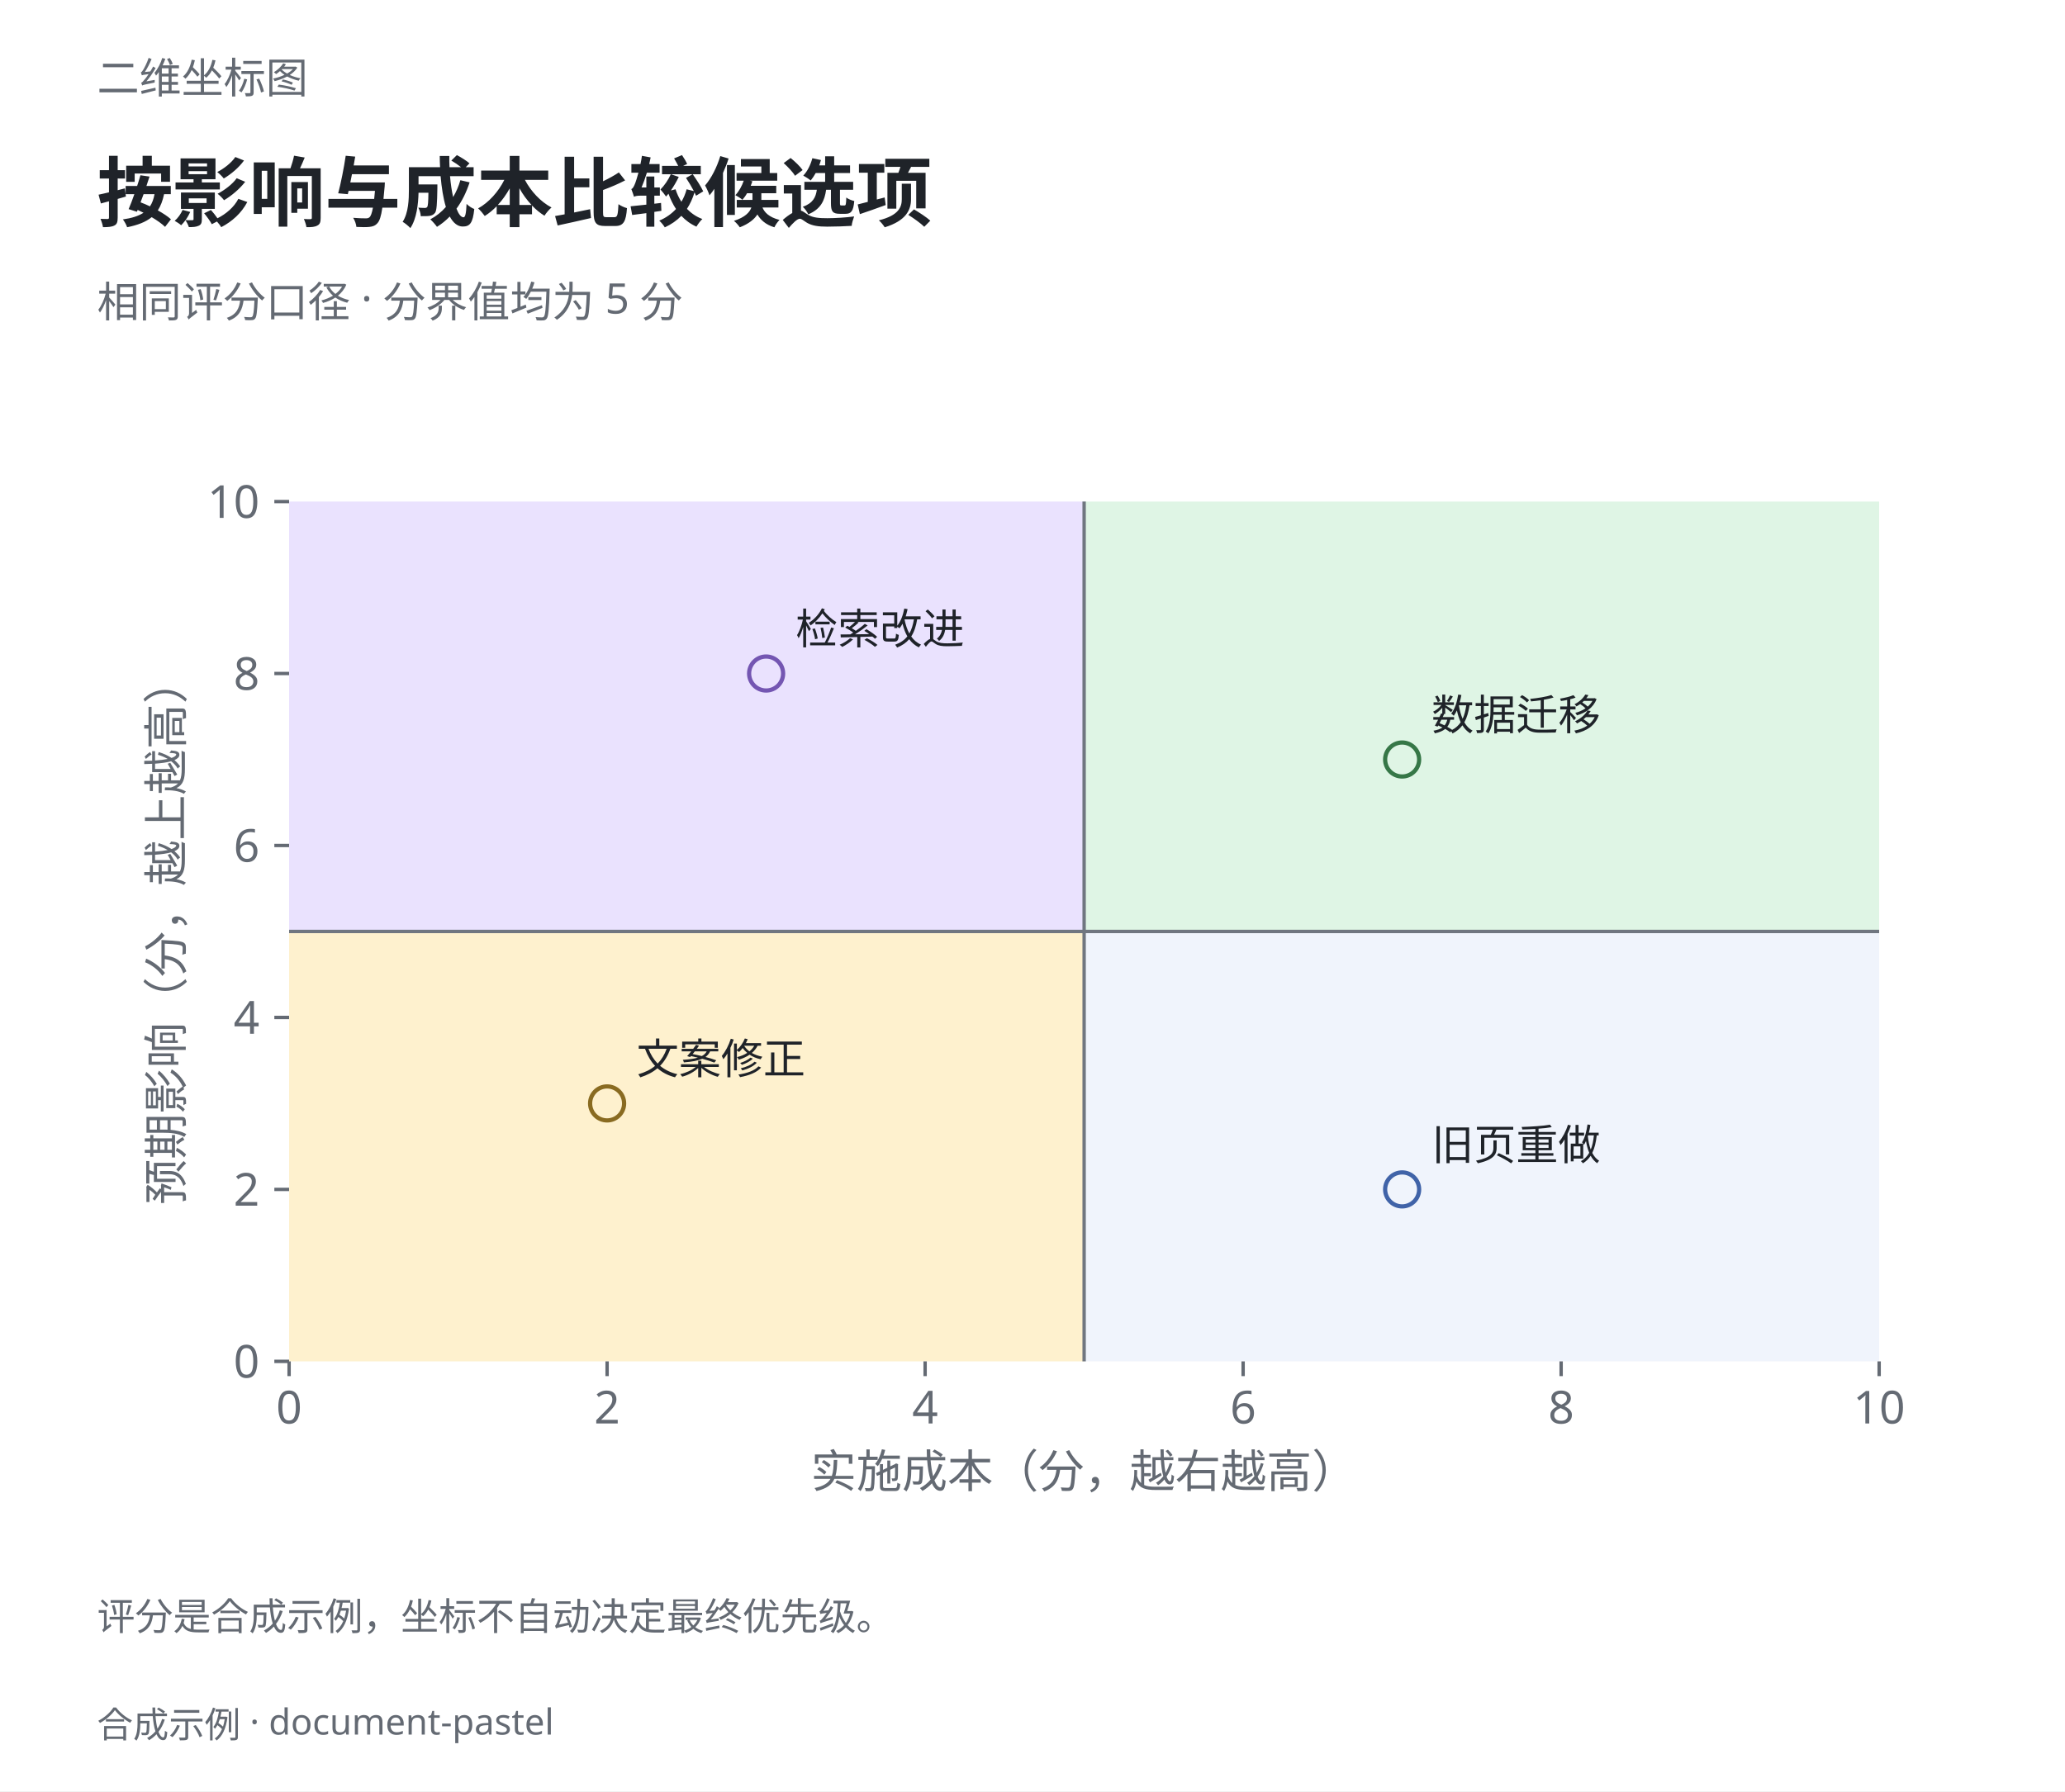
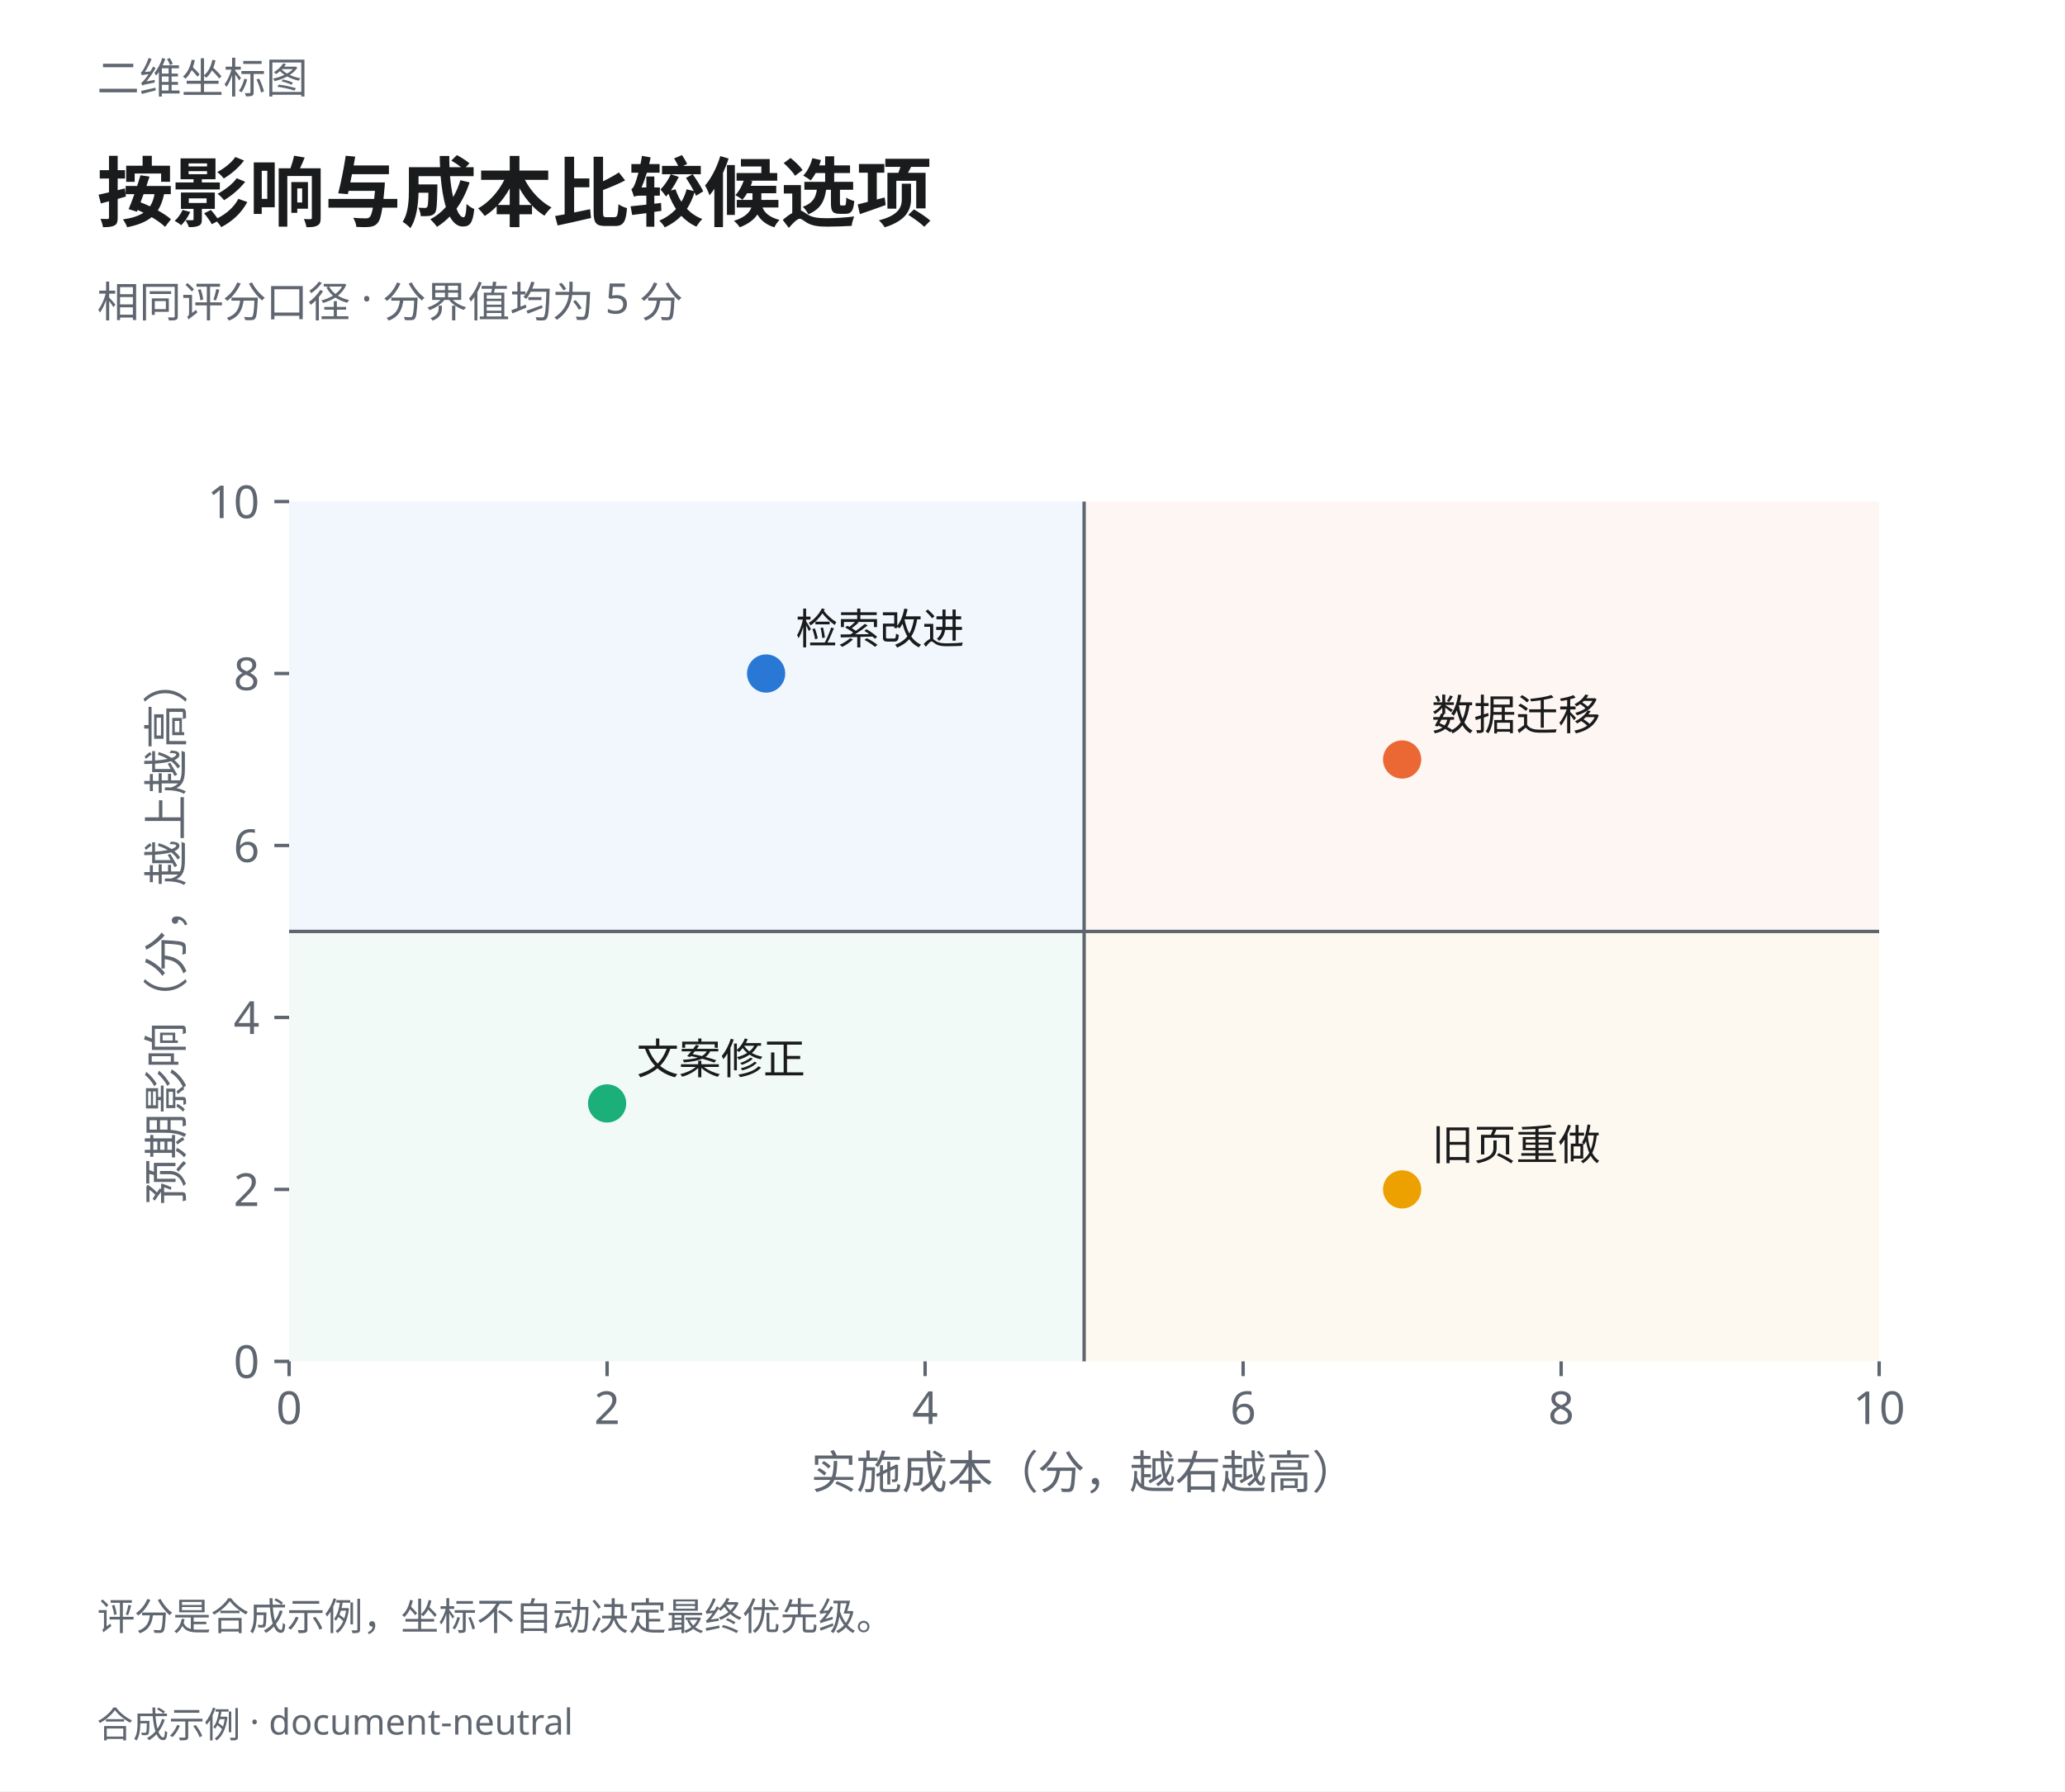
<svg xmlns="http://www.w3.org/2000/svg" xmlns:xlink="http://www.w3.org/1999/xlink" width="489.6pt" height="424.8pt" viewBox="0 0 489.6 424.8" version="1.1">
  <defs>
    <style type="text/css">*{stroke-linejoin: round; stroke-linecap: butt}</style>
  </defs>
  <g id="figure_1">
    <g id="patch_1">
      <path d="M 0 424.8 L 489.6 424.8 L 489.6 0 L 0 0 z " style="fill: #ffffff" />
    </g>
    <g id="axes_1">
      <g id="patch_2">
        <path d="M 68.544 322.848 L 445.536 322.848 L 445.536 118.944 L 68.544 118.944 z " style="fill: #ffffff" />
      </g>
      <g id="patch_3">
-         <path d="M 68.544 220.896 L 257.04 220.896 L 257.04 118.944 L 68.544 118.944 z " clip-path="url(#p482ca37196)" style="fill: #eae2fe" />
+         <path d="M 68.544 220.896 L 257.04 220.896 L 257.04 118.944 L 68.544 118.944 z " clip-path="url(#p4e84cbd936)" style="fill: #f2f7fd" />
      </g>
      <g id="patch_4">
-         <path d="M 257.04 220.896 L 445.536 220.896 L 445.536 118.944 L 257.04 118.944 z " clip-path="url(#p482ca37196)" style="fill: #dff5e5" />
+         <path d="M 257.04 220.896 L 445.536 220.896 L 445.536 118.944 L 257.04 118.944 z " clip-path="url(#p4e84cbd936)" style="fill: #fef6f3" />
      </g>
      <g id="patch_5">
-         <path d="M 68.544 322.848 L 257.04 322.848 L 257.04 220.896 L 68.544 220.896 z " clip-path="url(#p482ca37196)" style="fill: #fef1ce" />
+         <path d="M 68.544 322.848 L 257.04 322.848 L 257.04 220.896 L 68.544 220.896 z " clip-path="url(#p4e84cbd936)" style="fill: #f1faf7" />
      </g>
      <g id="patch_6">
-         <path d="M 257.04 322.848 L 445.536 322.848 L 445.536 220.896 L 257.04 220.896 z " clip-path="url(#p482ca37196)" style="fill: #f0f4fc" />
+         <path d="M 257.04 322.848 L 445.536 322.848 L 445.536 220.896 L 257.04 220.896 z " clip-path="url(#p4e84cbd936)" style="fill: #fef9f0" />
      </g>
      <g id="matplotlib.axis_1">
        <g id="xtick_1">
          <g id="line2d_1">
            <defs>
-               <path id="mc1f1b2bcf1" d="M 0 0 L 0 3.5 " style="stroke: #646a73; stroke-width: 0.8" />
+               <path id="mfaffc43196" d="M 0 0 L 0 3.5 " style="stroke: #5f6670; stroke-width: 0.8" />
            </defs>
            <g>
-               <use xlink:href="#mc1f1b2bcf1" x="68.544" y="322.848" style="fill: #646a73; stroke: #646a73; stroke-width: 0.8" />
+               <use xlink:href="#mfaffc43196" x="68.544" y="322.848" style="fill: #5f6670; stroke: #5f6670; stroke-width: 0.8" />
            </g>
          </g>
          <g id="text_1">
-             <text style="fill: #646a73; font: 10.8px 'Arial Unicode MS'; text-anchor: middle" x="68.544" y="337.578" transform="rotate(-0 68.544 337.5784)">0</text>
+             <text style="font-size: 10.8px; font-family: 'Arial Unicode MS'; text-anchor: middle; fill: #5f6670" x="68.544" y="337.711" transform="rotate(-0 68.544 337.7107)">0</text>
          </g>
        </g>
        <g id="xtick_2">
          <g id="line2d_2">
            <g>
-               <use xlink:href="#mc1f1b2bcf1" x="143.942" y="322.848" style="fill: #646a73; stroke: #646a73; stroke-width: 0.8" />
+               <use xlink:href="#mfaffc43196" x="143.942" y="322.848" style="fill: #5f6670; stroke: #5f6670; stroke-width: 0.8" />
            </g>
          </g>
          <g id="text_2">
-             <text style="fill: #646a73; font: 10.8px 'Arial Unicode MS'; text-anchor: middle" x="143.942" y="337.578" transform="rotate(-0 143.9424 337.5784)">2</text>
+             <text style="font-size: 10.8px; font-family: 'Arial Unicode MS'; text-anchor: middle; fill: #5f6670" x="143.942" y="337.711" transform="rotate(-0 143.9424 337.7107)">2</text>
          </g>
        </g>
        <g id="xtick_3">
          <g id="line2d_3">
            <g>
-               <use xlink:href="#mc1f1b2bcf1" x="219.341" y="322.848" style="fill: #646a73; stroke: #646a73; stroke-width: 0.8" />
+               <use xlink:href="#mfaffc43196" x="219.341" y="322.848" style="fill: #5f6670; stroke: #5f6670; stroke-width: 0.8" />
            </g>
          </g>
          <g id="text_3">
-             <text style="fill: #646a73; font: 10.8px 'Arial Unicode MS'; text-anchor: middle" x="219.341" y="337.578" transform="rotate(-0 219.3408 337.5784)">4</text>
+             <text style="font-size: 10.8px; font-family: 'Arial Unicode MS'; text-anchor: middle; fill: #5f6670" x="219.341" y="337.711" transform="rotate(-0 219.3408 337.7107)">4</text>
          </g>
        </g>
        <g id="xtick_4">
          <g id="line2d_4">
            <g>
-               <use xlink:href="#mc1f1b2bcf1" x="294.739" y="322.848" style="fill: #646a73; stroke: #646a73; stroke-width: 0.8" />
+               <use xlink:href="#mfaffc43196" x="294.739" y="322.848" style="fill: #5f6670; stroke: #5f6670; stroke-width: 0.8" />
            </g>
          </g>
          <g id="text_4">
-             <text style="fill: #646a73; font: 10.8px 'Arial Unicode MS'; text-anchor: middle" x="294.739" y="337.578" transform="rotate(-0 294.7392 337.5784)">6</text>
+             <text style="font-size: 10.8px; font-family: 'Arial Unicode MS'; text-anchor: middle; fill: #5f6670" x="294.739" y="337.711" transform="rotate(-0 294.7392 337.7107)">6</text>
          </g>
        </g>
        <g id="xtick_5">
          <g id="line2d_5">
            <g>
-               <use xlink:href="#mc1f1b2bcf1" x="370.138" y="322.848" style="fill: #646a73; stroke: #646a73; stroke-width: 0.8" />
+               <use xlink:href="#mfaffc43196" x="370.138" y="322.848" style="fill: #5f6670; stroke: #5f6670; stroke-width: 0.8" />
            </g>
          </g>
          <g id="text_5">
-             <text style="fill: #646a73; font: 10.8px 'Arial Unicode MS'; text-anchor: middle" x="370.138" y="337.578" transform="rotate(-0 370.1376 337.5784)">8</text>
+             <text style="font-size: 10.8px; font-family: 'Arial Unicode MS'; text-anchor: middle; fill: #5f6670" x="370.138" y="337.711" transform="rotate(-0 370.1376 337.7107)">8</text>
          </g>
        </g>
        <g id="xtick_6">
          <g id="line2d_6">
            <g>
-               <use xlink:href="#mc1f1b2bcf1" x="445.536" y="322.848" style="fill: #646a73; stroke: #646a73; stroke-width: 0.8" />
+               <use xlink:href="#mfaffc43196" x="445.536" y="322.848" style="fill: #5f6670; stroke: #5f6670; stroke-width: 0.8" />
            </g>
          </g>
          <g id="text_6">
-             <text style="fill: #646a73; font: 10.8px 'Arial Unicode MS'; text-anchor: middle" x="445.536" y="337.578" transform="rotate(-0 445.536 337.5784)">10</text>
+             <text style="font-size: 10.8px; font-family: 'Arial Unicode MS'; text-anchor: middle; fill: #5f6670" x="445.536" y="337.711" transform="rotate(-0 445.536 337.7107)">10</text>
          </g>
        </g>
        <g id="text_7">
-           <text style="fill: #646a73; font: 10.8px 'Arial Unicode MS'; text-anchor: middle" x="257.04" y="352.768" transform="rotate(-0 257.04 352.7683)">实施成本（分，越右越高）</text>
+           <text style="font-size: 10.8px; font-family: 'Arial Unicode MS'; text-anchor: middle; fill: #5f6670" x="257.04" y="353.017" transform="rotate(-0 257.04 353.0165)">实施成本（分，越右越高）</text>
        </g>
      </g>
      <g id="matplotlib.axis_2">
        <g id="ytick_1">
          <g id="line2d_7">
            <defs>
-               <path id="m008f6564b2" d="M 0 0 L -3.5 0 " style="stroke: #646a73; stroke-width: 0.8" />
+               <path id="m20d4841c9c" d="M 0 0 L -3.5 0 " style="stroke: #5f6670; stroke-width: 0.8" />
            </defs>
            <g>
-               <use xlink:href="#m008f6564b2" x="68.544" y="322.848" style="fill: #646a73; stroke: #646a73; stroke-width: 0.8" />
+               <use xlink:href="#m20d4841c9c" x="68.544" y="322.848" style="fill: #5f6670; stroke: #5f6670; stroke-width: 0.8" />
            </g>
          </g>
          <g id="text_8">
-             <text style="fill: #646a73; font: 10.8px 'Arial Unicode MS'; text-anchor: end" x="61.544" y="326.713" transform="rotate(-0 61.544 326.7132)">0</text>
+             <text style="font-size: 10.8px; font-family: 'Arial Unicode MS'; text-anchor: end; fill: #5f6670" x="61.544" y="326.779" transform="rotate(-0 61.544 326.7793)">0</text>
          </g>
        </g>
        <g id="ytick_2">
          <g id="line2d_8">
            <g>
-               <use xlink:href="#m008f6564b2" x="68.544" y="282.067" style="fill: #646a73; stroke: #646a73; stroke-width: 0.8" />
+               <use xlink:href="#m20d4841c9c" x="68.544" y="282.067" style="fill: #5f6670; stroke: #5f6670; stroke-width: 0.8" />
            </g>
          </g>
          <g id="text_9">
-             <text style="fill: #646a73; font: 10.8px 'Arial Unicode MS'; text-anchor: end" x="61.544" y="285.932" transform="rotate(-0 61.544 285.9324)">2</text>
+             <text style="font-size: 10.8px; font-family: 'Arial Unicode MS'; text-anchor: end; fill: #5f6670" x="61.544" y="285.999" transform="rotate(-0 61.544 285.9985)">2</text>
          </g>
        </g>
        <g id="ytick_3">
          <g id="line2d_9">
            <g>
-               <use xlink:href="#m008f6564b2" x="68.544" y="241.286" style="fill: #646a73; stroke: #646a73; stroke-width: 0.8" />
+               <use xlink:href="#m20d4841c9c" x="68.544" y="241.286" style="fill: #5f6670; stroke: #5f6670; stroke-width: 0.8" />
            </g>
          </g>
          <g id="text_10">
-             <text style="fill: #646a73; font: 10.8px 'Arial Unicode MS'; text-anchor: end" x="61.544" y="245.152" transform="rotate(-0 61.544 245.1516)">4</text>
+             <text style="font-size: 10.8px; font-family: 'Arial Unicode MS'; text-anchor: end; fill: #5f6670" x="61.544" y="245.218" transform="rotate(-0 61.544 245.2177)">4</text>
          </g>
        </g>
        <g id="ytick_4">
          <g id="line2d_10">
            <g>
-               <use xlink:href="#m008f6564b2" x="68.544" y="200.506" style="fill: #646a73; stroke: #646a73; stroke-width: 0.8" />
+               <use xlink:href="#m20d4841c9c" x="68.544" y="200.506" style="fill: #5f6670; stroke: #5f6670; stroke-width: 0.8" />
            </g>
          </g>
          <g id="text_11">
-             <text style="fill: #646a73; font: 10.8px 'Arial Unicode MS'; text-anchor: end" x="61.544" y="204.371" transform="rotate(-0 61.544 204.3708)">6</text>
+             <text style="font-size: 10.8px; font-family: 'Arial Unicode MS'; text-anchor: end; fill: #5f6670" x="61.544" y="204.437" transform="rotate(-0 61.544 204.4369)">6</text>
          </g>
        </g>
        <g id="ytick_5">
          <g id="line2d_11">
            <g>
-               <use xlink:href="#m008f6564b2" x="68.544" y="159.725" style="fill: #646a73; stroke: #646a73; stroke-width: 0.8" />
+               <use xlink:href="#m20d4841c9c" x="68.544" y="159.725" style="fill: #5f6670; stroke: #5f6670; stroke-width: 0.8" />
            </g>
          </g>
          <g id="text_12">
-             <text style="fill: #646a73; font: 10.8px 'Arial Unicode MS'; text-anchor: end" x="61.544" y="163.59" transform="rotate(-0 61.544 163.59)">8</text>
+             <text style="font-size: 10.8px; font-family: 'Arial Unicode MS'; text-anchor: end; fill: #5f6670" x="61.544" y="163.656" transform="rotate(-0 61.544 163.6561)">8</text>
          </g>
        </g>
        <g id="ytick_6">
          <g id="line2d_12">
            <g>
-               <use xlink:href="#m008f6564b2" x="68.544" y="118.944" style="fill: #646a73; stroke: #646a73; stroke-width: 0.8" />
+               <use xlink:href="#m20d4841c9c" x="68.544" y="118.944" style="fill: #5f6670; stroke: #5f6670; stroke-width: 0.8" />
            </g>
          </g>
          <g id="text_13">
-             <text style="fill: #646a73; font: 10.8px 'Arial Unicode MS'; text-anchor: end" x="61.544" y="122.809" transform="rotate(-0 61.544 122.8092)">10</text>
+             <text style="font-size: 10.8px; font-family: 'Arial Unicode MS'; text-anchor: end; fill: #5f6670" x="61.544" y="122.875" transform="rotate(-0 61.544 122.8753)">10</text>
          </g>
        </g>
        <g id="text_14">
-           <text style="fill: #646a73; font: 10.8px 'Arial Unicode MS'; text-anchor: middle" x="43.264" y="220.896" transform="rotate(-90 43.26438 220.896)">预期影响（分，越上越高）</text>
+           <text style="font-size: 10.8px; font-family: 'Arial Unicode MS'; text-anchor: middle; fill: #5f6670" x="43.264" y="220.896" transform="rotate(-90 43.26438 220.896)">预期影响（分，越上越高）</text>
        </g>
      </g>
      <g id="line2d_13">
-         <path d="M 257.04 322.848 L 257.04 118.944 " clip-path="url(#p482ca37196)" style="fill: none; stroke: #707680; stroke-width: 0.8; stroke-linecap: square" />
+         <path d="M 257.04 322.848 L 257.04 118.944 " clip-path="url(#p4e84cbd936)" style="fill: none; stroke: #5f6670; stroke-width: 0.8; stroke-linecap: square" />
      </g>
      <g id="line2d_14">
-         <path d="M 68.544 220.896 L 445.536 220.896 " clip-path="url(#p482ca37196)" style="fill: none; stroke: #707680; stroke-width: 0.8; stroke-linecap: square" />
+         <path d="M 68.544 220.896 L 445.536 220.896 " clip-path="url(#p4e84cbd936)" style="fill: none; stroke: #5f6670; stroke-width: 0.8; stroke-linecap: square" />
      </g>
      <g id="PathCollection_1">
        <defs>
-           <path id="mec915d2cd6" d="M 0 4.031 C 1.069 4.031 2.094 3.606 2.85 2.85 C 3.606 2.094 4.031 1.069 4.031 0 C 4.031 -1.069 3.606 -2.094 2.85 -2.85 C 2.094 -3.606 1.069 -4.031 0 -4.031 C -1.069 -4.031 -2.094 -3.606 -2.85 -2.85 C -3.606 -2.094 -4.031 -1.069 -4.031 0 C -4.031 1.069 -3.606 2.094 -2.85 2.85 C -2.094 3.606 -1.069 4.031 0 4.031 z " style="stroke: #7456b2" />
-         </defs>
-         <g clip-path="url(#p482ca37196)">
-           <use xlink:href="#mec915d2cd6" x="181.642" y="159.725" style="fill: #eae2fe; stroke: #7456b2" />
+           <path id="mde4554119a" d="M 0 4.031 C 1.069 4.031 2.094 3.606 2.85 2.85 C 3.606 2.094 4.031 1.069 4.031 0 C 4.031 -1.069 3.606 -2.094 2.85 -2.85 C 2.094 -3.606 1.069 -4.031 0 -4.031 C -1.069 -4.031 -2.094 -3.606 -2.85 -2.85 C -3.606 -2.094 -4.031 -1.069 -4.031 0 C -4.031 1.069 -3.606 2.094 -2.85 2.85 C -2.094 3.606 -1.069 4.031 0 4.031 z " style="stroke: #2a78d6" />
+         </defs>
+         <g clip-path="url(#p4e84cbd936)">
+           <use xlink:href="#mde4554119a" x="181.642" y="159.725" style="fill: #2a78d6; stroke: #2a78d6" />
        </g>
      </g>
      <g id="text_15">
-         <text style="fill: #1f2329; font: 10px 'Arial Unicode MS'; text-anchor: start" x="188.642" y="152.725" transform="rotate(-0 188.6416 152.7248)">检索改进</text>
+         <text style="font-size: 10px; font-family: 'Arial Unicode MS'; text-anchor: start; fill: #1a1b1c" x="188.642" y="152.725" transform="rotate(-0 188.6416 152.7248)">检索改进</text>
      </g>
      <g id="PathCollection_2">
        <defs>
-           <path id="m886c26eb2c" d="M 0 4.031 C 1.069 4.031 2.094 3.606 2.85 2.85 C 3.606 2.094 4.031 1.069 4.031 0 C 4.031 -1.069 3.606 -2.094 2.85 -2.85 C 2.094 -3.606 1.069 -4.031 0 -4.031 C -1.069 -4.031 -2.094 -3.606 -2.85 -2.85 C -3.606 -2.094 -4.031 -1.069 -4.031 0 C -4.031 1.069 -3.606 2.094 -2.85 2.85 C -2.094 3.606 -1.069 4.031 0 4.031 z " style="stroke: #367747" />
-         </defs>
-         <g clip-path="url(#p482ca37196)">
-           <use xlink:href="#m886c26eb2c" x="332.438" y="180.115" style="fill: #dff5e5; stroke: #367747" />
+           <path id="mc56021a2f4" d="M 0 4.031 C 1.069 4.031 2.094 3.606 2.85 2.85 C 3.606 2.094 4.031 1.069 4.031 0 C 4.031 -1.069 3.606 -2.094 2.85 -2.85 C 2.094 -3.606 1.069 -4.031 0 -4.031 C -1.069 -4.031 -2.094 -3.606 -2.85 -2.85 C -3.606 -2.094 -4.031 -1.069 -4.031 0 C -4.031 1.069 -3.606 2.094 -2.85 2.85 C -2.094 3.606 -1.069 4.031 0 4.031 z " style="stroke: #eb6834" />
+         </defs>
+         <g clip-path="url(#p4e84cbd936)">
+           <use xlink:href="#mc56021a2f4" x="332.438" y="180.115" style="fill: #eb6834; stroke: #eb6834" />
        </g>
      </g>
      <g id="text_16">
-         <text style="fill: #1f2329; font: 10px 'Arial Unicode MS'; text-anchor: start" x="339.438" y="173.115" transform="rotate(-0 339.4384 173.1152)">数据迁移</text>
+         <text style="font-size: 10px; font-family: 'Arial Unicode MS'; text-anchor: start; fill: #1a1b1c" x="339.438" y="173.115" transform="rotate(-0 339.4384 173.1152)">数据迁移</text>
      </g>
      <g id="PathCollection_3">
        <defs>
-           <path id="mae3b7b6e4e" d="M 0 4.031 C 1.069 4.031 2.094 3.606 2.85 2.85 C 3.606 2.094 4.031 1.069 4.031 0 C 4.031 -1.069 3.606 -2.094 2.85 -2.85 C 2.094 -3.606 1.069 -4.031 0 -4.031 C -1.069 -4.031 -2.094 -3.606 -2.85 -2.85 C -3.606 -2.094 -4.031 -1.069 -4.031 0 C -4.031 1.069 -3.606 2.094 -2.85 2.85 C -2.094 3.606 -1.069 4.031 0 4.031 z " style="stroke: #896b21" />
-         </defs>
-         <g clip-path="url(#p482ca37196)">
-           <use xlink:href="#mae3b7b6e4e" x="143.942" y="261.677" style="fill: #fef1ce; stroke: #896b21" />
+           <path id="mf51f303ed9" d="M 0 4.031 C 1.069 4.031 2.094 3.606 2.85 2.85 C 3.606 2.094 4.031 1.069 4.031 0 C 4.031 -1.069 3.606 -2.094 2.85 -2.85 C 2.094 -3.606 1.069 -4.031 0 -4.031 C -1.069 -4.031 -2.094 -3.606 -2.85 -2.85 C -3.606 -2.094 -4.031 -1.069 -4.031 0 C -4.031 1.069 -3.606 2.094 -2.85 2.85 C -2.094 3.606 -1.069 4.031 0 4.031 z " style="stroke: #1baf7a" />
+         </defs>
+         <g clip-path="url(#p4e84cbd936)">
+           <use xlink:href="#mf51f303ed9" x="143.942" y="261.677" style="fill: #1baf7a; stroke: #1baf7a" />
        </g>
      </g>
      <g id="text_17">
-         <text style="fill: #1f2329; font: 10px 'Arial Unicode MS'; text-anchor: start" x="150.942" y="254.677" transform="rotate(-0 150.9424 254.6768)">文案修正</text>
+         <text style="font-size: 10px; font-family: 'Arial Unicode MS'; text-anchor: start; fill: #1a1b1c" x="150.942" y="254.677" transform="rotate(-0 150.9424 254.6768)">文案修正</text>
      </g>
      <g id="PathCollection_4">
        <defs>
-           <path id="mf7f0f36686" d="M 0 4.031 C 1.069 4.031 2.094 3.606 2.85 2.85 C 3.606 2.094 4.031 1.069 4.031 0 C 4.031 -1.069 3.606 -2.094 2.85 -2.85 C 2.094 -3.606 1.069 -4.031 0 -4.031 C -1.069 -4.031 -2.094 -3.606 -2.85 -2.85 C -3.606 -2.094 -4.031 -1.069 -4.031 0 C -4.031 1.069 -3.606 2.094 -2.85 2.85 C -2.094 3.606 -1.069 4.031 0 4.031 z " style="stroke: #4063a8" />
-         </defs>
-         <g clip-path="url(#p482ca37196)">
-           <use xlink:href="#mf7f0f36686" x="332.438" y="282.067" style="fill: #f0f4fc; stroke: #4063a8" />
+           <path id="mf782c2ebd6" d="M 0 4.031 C 1.069 4.031 2.094 3.606 2.85 2.85 C 3.606 2.094 4.031 1.069 4.031 0 C 4.031 -1.069 3.606 -2.094 2.85 -2.85 C 2.094 -3.606 1.069 -4.031 0 -4.031 C -1.069 -4.031 -2.094 -3.606 -2.85 -2.85 C -3.606 -2.094 -4.031 -1.069 -4.031 0 C -4.031 1.069 -3.606 2.094 -2.85 2.85 C -2.094 3.606 -1.069 4.031 0 4.031 z " style="stroke: #eda100" />
+         </defs>
+         <g clip-path="url(#p4e84cbd936)">
+           <use xlink:href="#mf782c2ebd6" x="332.438" y="282.067" style="fill: #eda100; stroke: #eda100" />
        </g>
      </g>
      <g id="text_18">
-         <text style="fill: #1f2329; font: 10px 'Arial Unicode MS'; text-anchor: start" x="339.438" y="275.067" transform="rotate(-0 339.4384 275.0672)">旧页重做</text>
+         <text style="font-size: 10px; font-family: 'Arial Unicode MS'; text-anchor: start; fill: #1a1b1c" x="339.438" y="275.067" transform="rotate(-0 339.4384 275.0672)">旧页重做</text>
      </g>
    </g>
    <g id="text_19">
-       <text style="fill: #646a73; font: 10px 'Arial Unicode MS'; text-anchor: start" x="23.011" y="22.09" transform="rotate(-0 23.0112 22.0896)">二维坐标图</text>
+       <text style="font-size: 10px; font-family: 'Arial Unicode MS'; text-anchor: start; fill: #5f6670" x="23.011" y="22.09" transform="rotate(-0 23.0112 22.0896)">二维坐标图</text>
    </g>
    <g id="text_20">
-       <text style="fill: #1f2329; font: 700 18px 'Arial Unicode MS'; text-anchor: start" x="23.011" y="52.25" transform="rotate(-0 23.0112 52.2504)">按影响与成本比较候选项</text>
+       <text style="font-weight: 700; font-size: 18px; font-family: 'Arial Unicode MS'; text-anchor: start; fill: #1a1b1c" x="23.011" y="52.25" transform="rotate(-0 23.0112 52.2504)">按影响与成本比较候选项</text>
    </g>
    <g id="text_21">
-       <text style="fill: #646a73; font: 10px 'Arial Unicode MS'; text-anchor: start" x="23.011" y="75.19" transform="rotate(-0 23.0112 75.1896)">相同评分口径 · 分界值均为 5 分</text>
+       <text style="font-size: 10px; font-family: 'Arial Unicode MS'; text-anchor: start; fill: #5f6670" x="23.011" y="75.19" transform="rotate(-0 23.0112 75.1896)">相同评分口径 · 分界值均为 5 分</text>
    </g>
    <g id="text_22">
-       <text style="fill: #646a73; font: 9px 'Arial Unicode MS'; text-anchor: start" x="23.011" y="386.568" transform="rotate(-0 23.0112 386.568)">评分是合成示例，坐标不自动决定最终优先级。</text>
+       <text style="font-size: 9px; font-family: 'Arial Unicode MS'; text-anchor: start; fill: #5f6670" x="23.011" y="386.568" transform="rotate(-0 23.0112 386.568)">评分是合成示例，坐标不自动决定最终优先级。</text>
    </g>
    <g id="text_23">
-       <text style="fill: #646a73; font: 8.5px 'Arial Unicode MS'; text-anchor: start" x="23.011" y="412.056" transform="rotate(-0 23.0112 412.056)">合成示例 · document-pastel</text>
+       <text style="font-size: 8.5px; font-family: 'Arial Unicode MS'; text-anchor: start; fill: #5f6670" x="23.011" y="412.056" transform="rotate(-0 23.0112 412.056)">合成示例 · document-neutral</text>
    </g>
  </g>
  <defs>
-     <clipPath id="p482ca37196">
+     <clipPath id="p4e84cbd936">
      <rect x="68.544" y="118.944" width="376.992" height="203.904" />
    </clipPath>
  </defs>
</svg>
